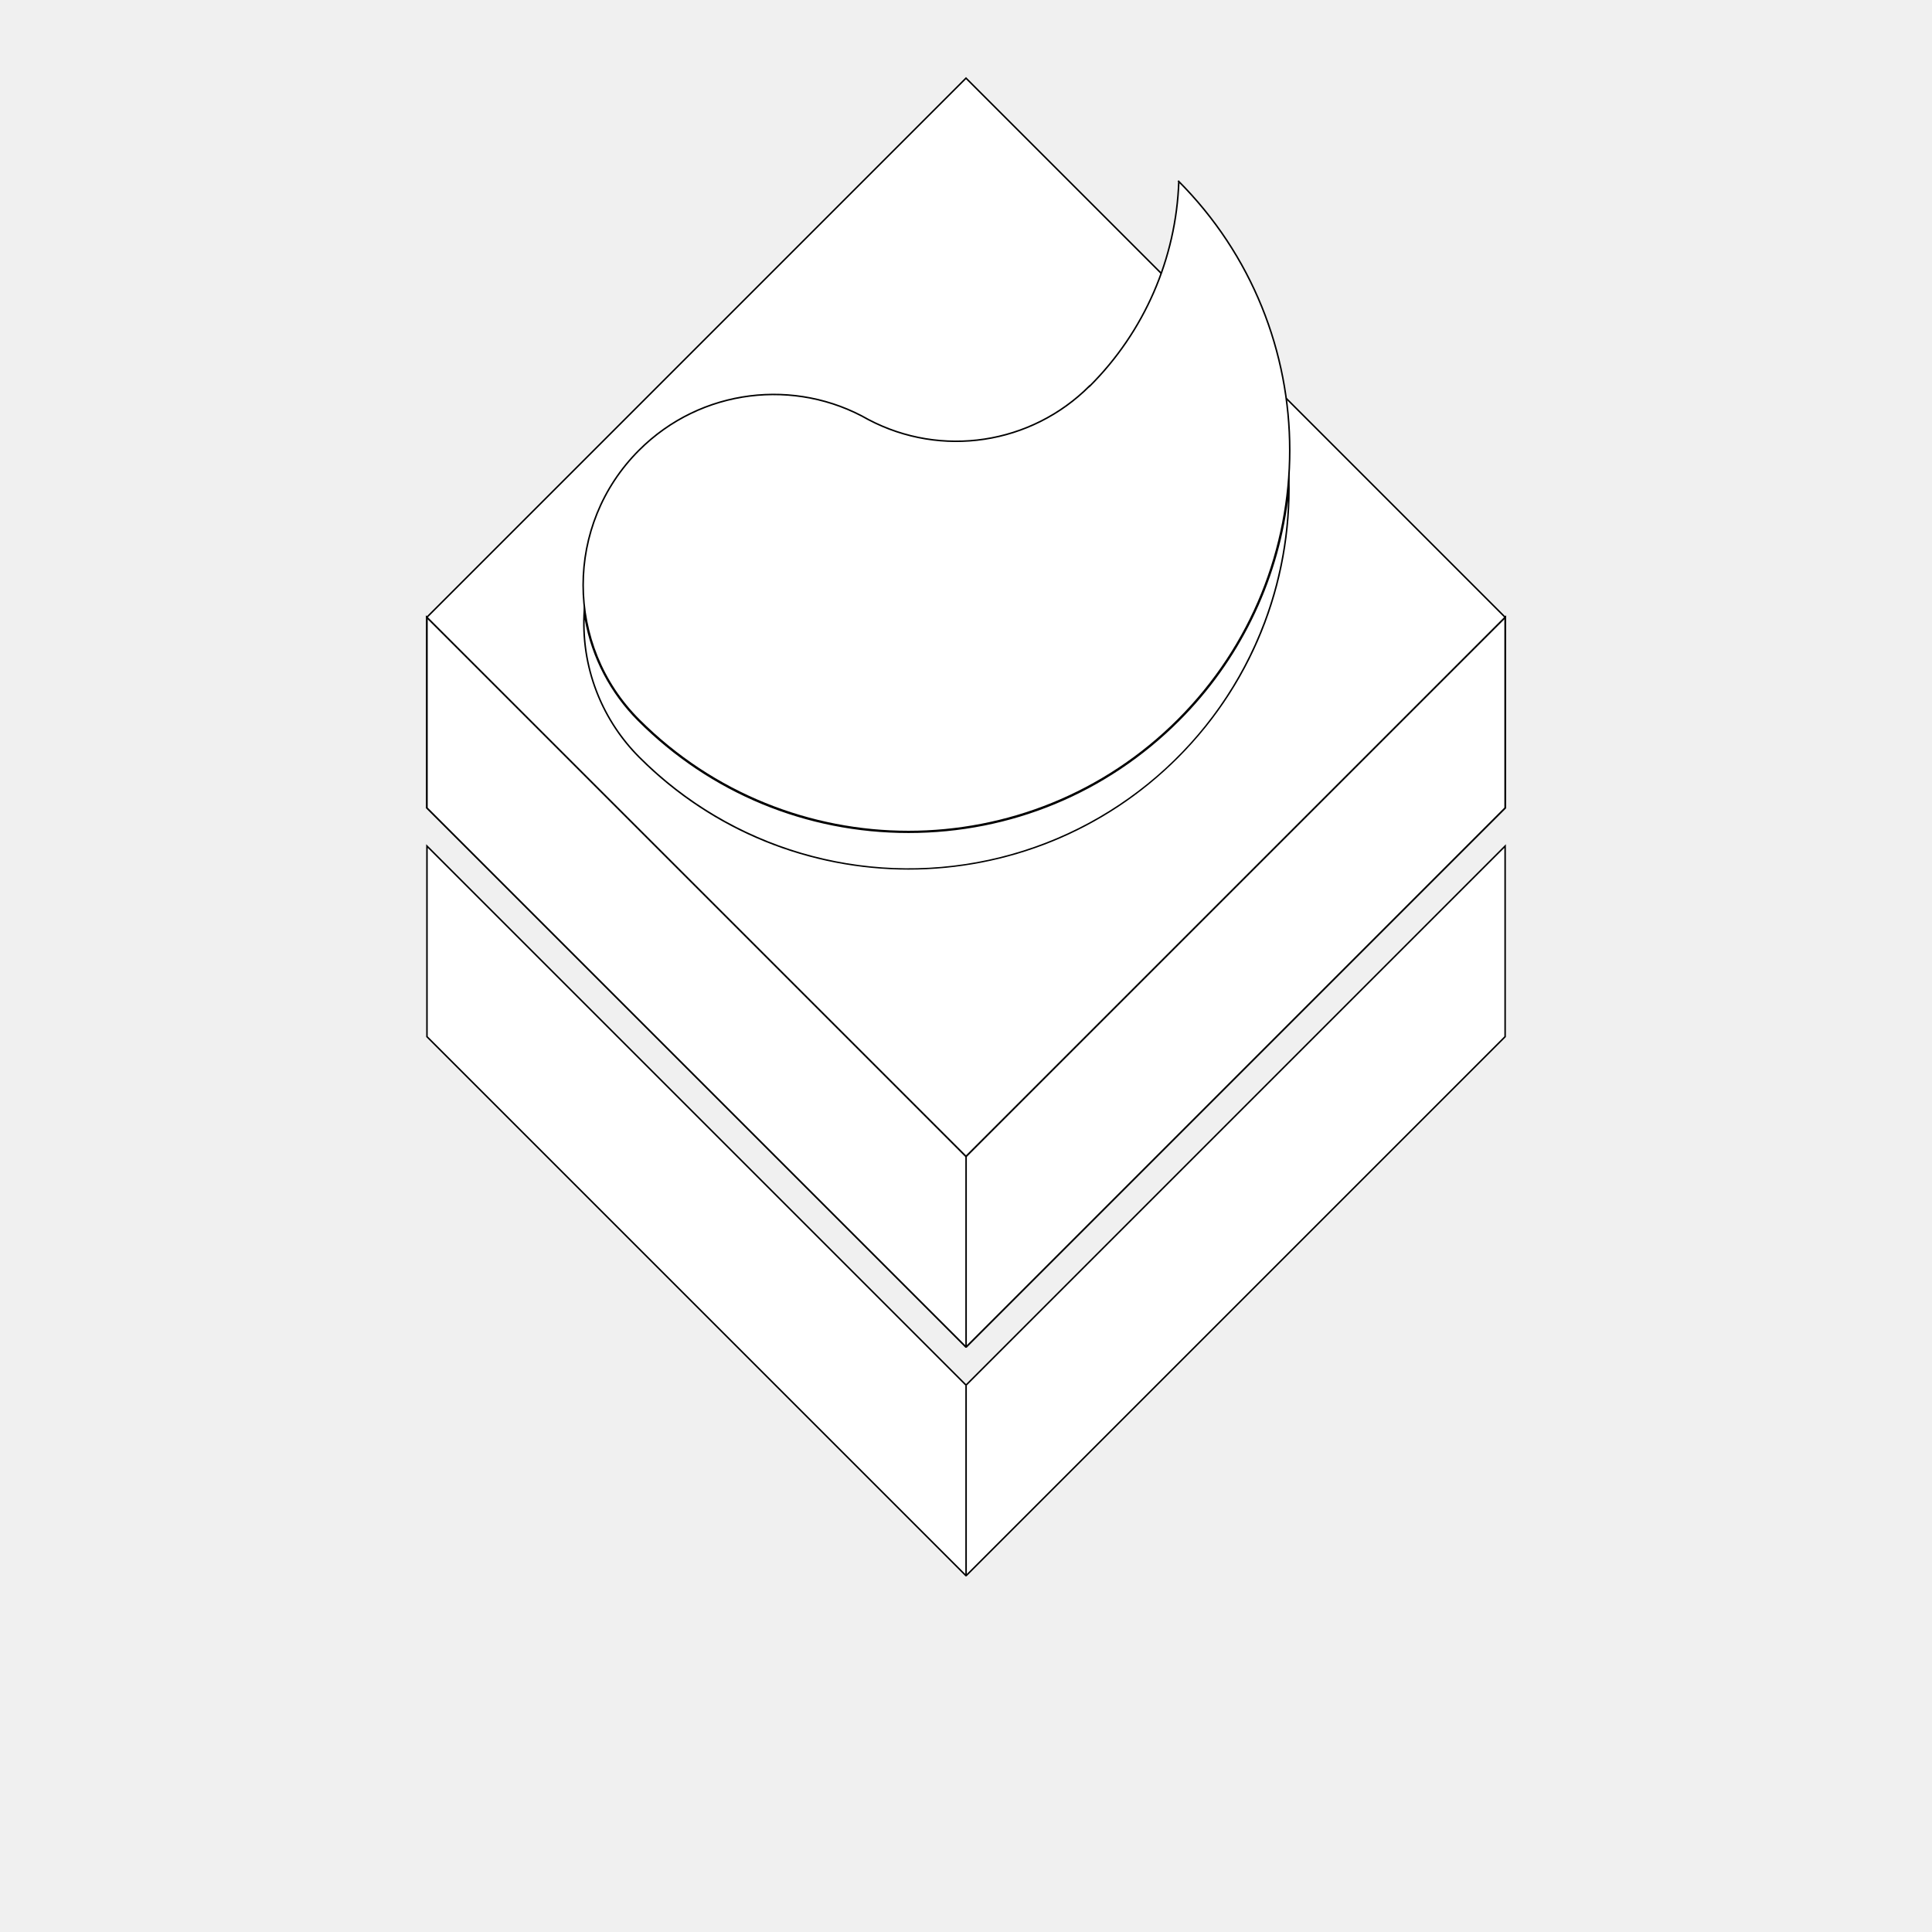
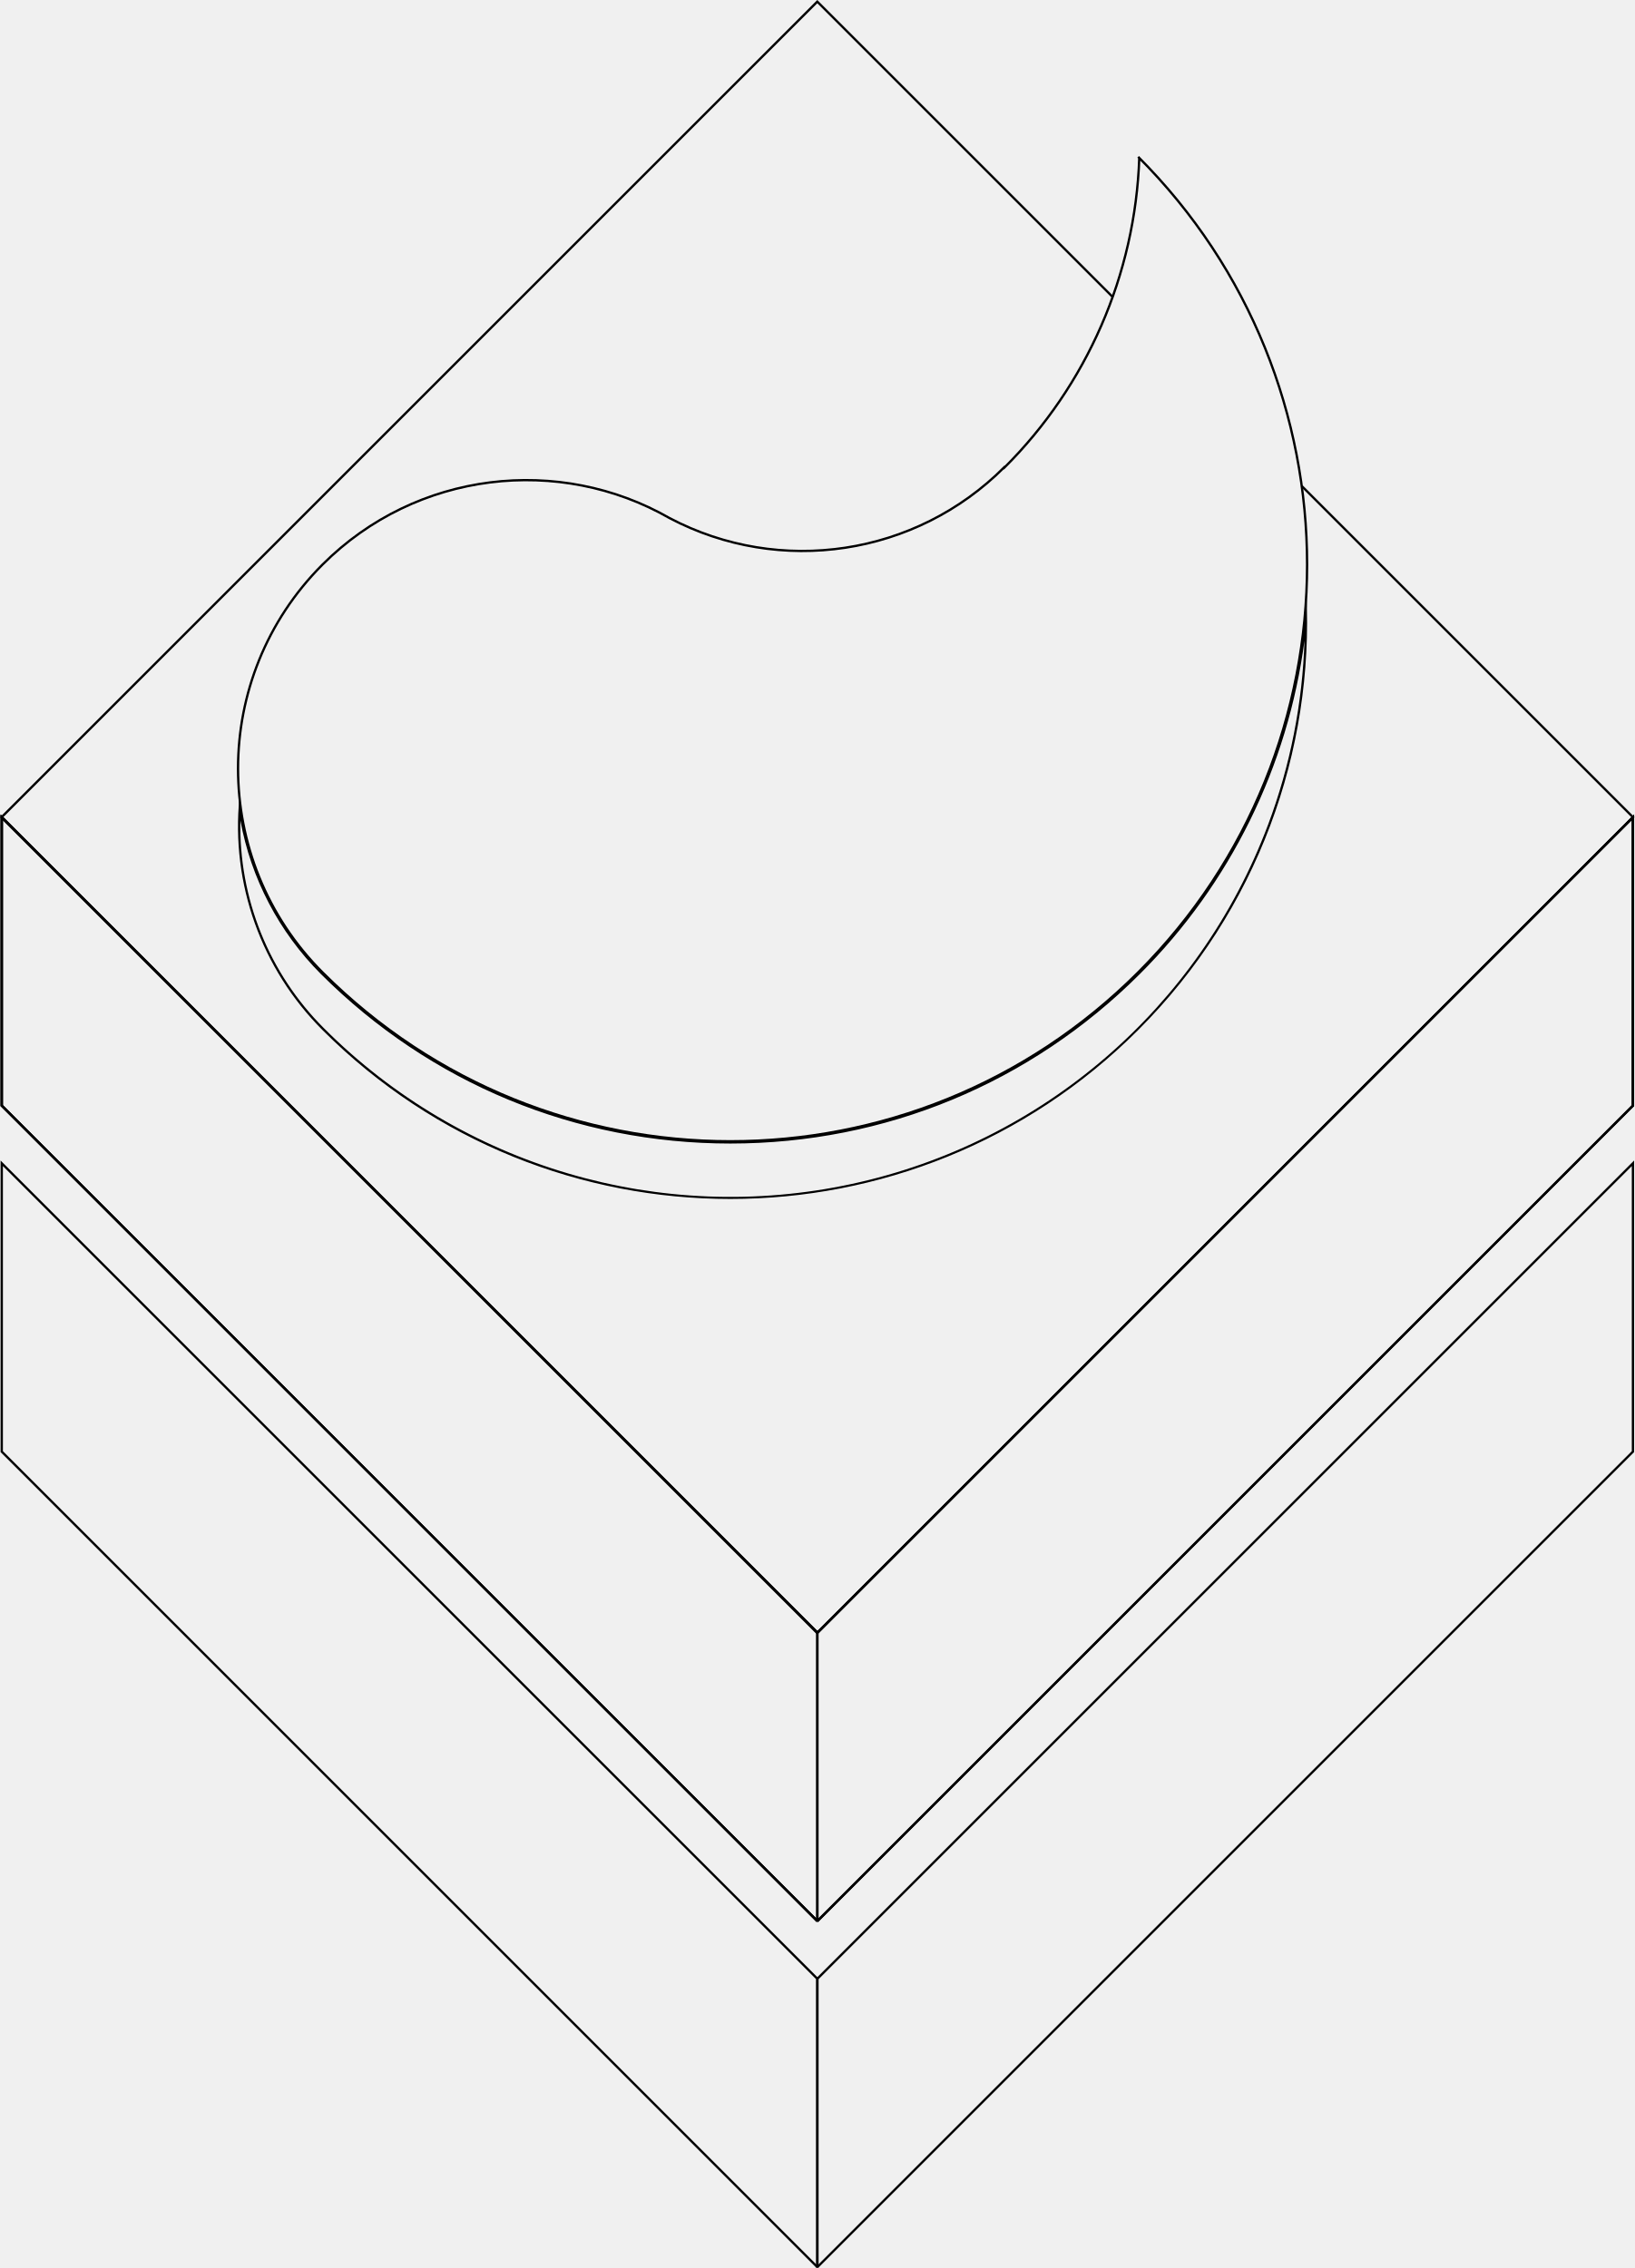
- <svg xmlns="http://www.w3.org/2000/svg" id="Layer_1" data-name="Layer 1" viewBox="0 0 2534 2534">
+ <svg xmlns="http://www.w3.org/2000/svg" id="Layer_1" data-name="Layer 1" viewBox="0 0 1417.04 1966.43">
  <defs>
-     <style>.cls-1,.cls-2{fill:#fff;}.cls-1{stroke:#000;stroke-miterlimit:10;stroke-width:2px;}</style>
+     <style>.cls-1{fill:none;stroke:#000;stroke-miterlimit:10;stroke-width:2px;}</style>
  </defs>
  <g id="moraba_paiini" data-name="moraba paiini">
-     <polyline class="cls-1" points="1267 1766.81 1974.11 1059.7 1974.11 809.7 1267 1516.81" />
-     <polyline class="cls-1" points="1267 1766.81 1974.11 1059.7 1974.11 809.7 1267 1516.81" />
-     <polyline class="cls-1" points="1267 1766.81 1974.11 1059.7 1974.11 809.7 1267 1516.81" />
-     <line class="cls-1" x1="1267" y1="1517" x2="1267" y2="1767" />
+     <polyline class="cls-1" points="708.52 1665.72 1415.63 958.61 1415.63 708.61 708.52 1415.72" />
+     <polyline class="cls-1" points="708.52 1665.72 1415.63 958.61 1415.63 708.61 708.52 1415.72" />
+     <polyline class="cls-1" points="708.52 1665.72 1415.63 958.61 1415.63 708.61 708.52 1415.72" />
+     <line class="cls-1" x1="708.52" y1="1415.91" x2="708.52" y2="1665.91" />
  </g>
  <g id="moraba_paiini-2" data-name="moraba paiini">
-     <polyline class="cls-1" points="1267.11 1766.81 560 1059.7 560 809.7 1267.11 1516.81" />
-     <polyline class="cls-1" points="1267.11 1766.81 560 1059.7 560 809.7 1267.11 1516.81" />
-     <polyline class="cls-1" points="1267.11 1766.81 560 1059.7 560 809.7 1267.11 1516.81" />
-     <line class="cls-1" x1="1267.11" y1="1517" x2="1267.11" y2="1767" />
+     <polyline class="cls-1" points="708.63 1665.72 1.52 958.61 1.52 708.61 708.63 1415.72" />
+     <polyline class="cls-1" points="708.63 1665.72 1.52 958.61 1.52 708.61 708.63 1415.72" />
+     <polyline class="cls-1" points="708.63 1665.72 1.52 958.61 1.52 708.61 708.63 1415.72" />
+     <line class="cls-1" x1="708.63" y1="1415.91" x2="708.63" y2="1665.91" />
  </g>
-   <polyline class="cls-1" points="1267 2066.81 1974.11 1359.7 1974.11 1109.7 1267 1816.81" />
-   <line class="cls-1" x1="1267" y1="1817" x2="1267" y2="2067" />
-   <polyline class="cls-1" points="1267.11 2066.81 560 1359.7 560 1109.7 1267.11 1816.81" />
-   <line class="cls-1" x1="1267.11" y1="1817" x2="1267.11" y2="2067" />
-   <polyline class="cls-1" points="1686.94 522.44 1974.11 809.61 1267 1516.71 559.89 809.61 1267 102.5 1523 358.5" />
-   <path class="cls-2" d="M1191.61,1139.61A497.46,497.46,0,0,1,838.77,993.46a248.19,248.19,0,0,1-72.49-191,251.59,251.59,0,0,0,71.07,142.45c94.63,94.63,220.44,146.74,354.26,146.74s259.64-52.11,354.26-146.74A499.85,499.85,0,0,0,1690.6,635.65a498.59,498.59,0,0,1-499,504Z" />
-   <path d="M1689.37,655.88a498.62,498.62,0,0,1-31.63,160.37,497.85,497.85,0,0,1-818.27,176.5A247.1,247.1,0,0,1,766.88,812.4a252.65,252.65,0,0,0,69.76,133.18c94.82,94.81,220.88,147,355,147s260.15-52.22,355-147a500.83,500.83,0,0,0,142.79-289.7M1691,615l0,.58v-.07l0-.51Zm0,.58A500,500,0,0,1,838.06,944.16a248.92,248.92,0,0,1-72-151.6l0,0a249.53,249.53,0,0,0,72,201.62,500,500,0,0,0,707.11,0c104-104,152.6-242.39,145.82-378.55Z" />
-   <path id="toranj" class="cls-1" d="M1545.17,237.06c195.26,195.26,195.26,511.84,0,707.11s-511.85,195.26-707.11,0c-97.63-97.64-97.63-255.93,0-353.56,81.55-81.55,205.44-95,300.93-40.29h0a247.12,247.12,0,0,0,290-44l.14.26a398.57,398.57,0,0,0,117-268.56" />
+   <polyline class="cls-1" points="708.52 1965.72 1415.63 1258.61 1415.63 1008.61 708.52 1715.72" />
+   <line class="cls-1" x1="708.52" y1="1715.91" x2="708.52" y2="1965.91" />
+   <polyline class="cls-1" points="708.63 1965.72 1.52 1258.61 1.52 1008.61 708.63 1715.72" />
+   <line class="cls-1" x1="708.63" y1="1715.91" x2="708.63" y2="1965.91" />
+   <polyline class="cls-1" points="1128.46 421.35 1415.63 708.52 708.52 1415.63 1.41 708.52 708.52 1.41 964.52 257.41" />
+   <path d="M1689.37,655.88a498.62,498.62,0,0,1-31.63,160.37,497.85,497.85,0,0,1-818.27,176.5A247.1,247.1,0,0,1,766.88,812.4a252.65,252.65,0,0,0,69.76,133.18c94.82,94.81,220.88,147,355,147s260.15-52.22,355-147a500.83,500.83,0,0,0,142.79-289.7M1691,615l0,.58v-.07l0-.51Zm0,.58A500,500,0,0,1,838.06,944.16a248.92,248.92,0,0,1-72-151.6l0,0a249.53,249.53,0,0,0,72,201.62,500,500,0,0,0,707.11,0c104-104,152.6-242.39,145.82-378.55Z" transform="translate(-558.48 -101.09)" />
+   <path id="toranj" class="cls-1" d="M1545.17,237.06c195.26,195.26,195.26,511.84,0,707.11s-511.85,195.26-707.11,0c-97.63-97.64-97.63-255.93,0-353.56,81.55-81.55,205.44-95,300.93-40.29h0a247.12,247.12,0,0,0,290-44l.14.26a398.57,398.57,0,0,0,117-268.56" transform="translate(-558.48 -101.09)" />
</svg>
